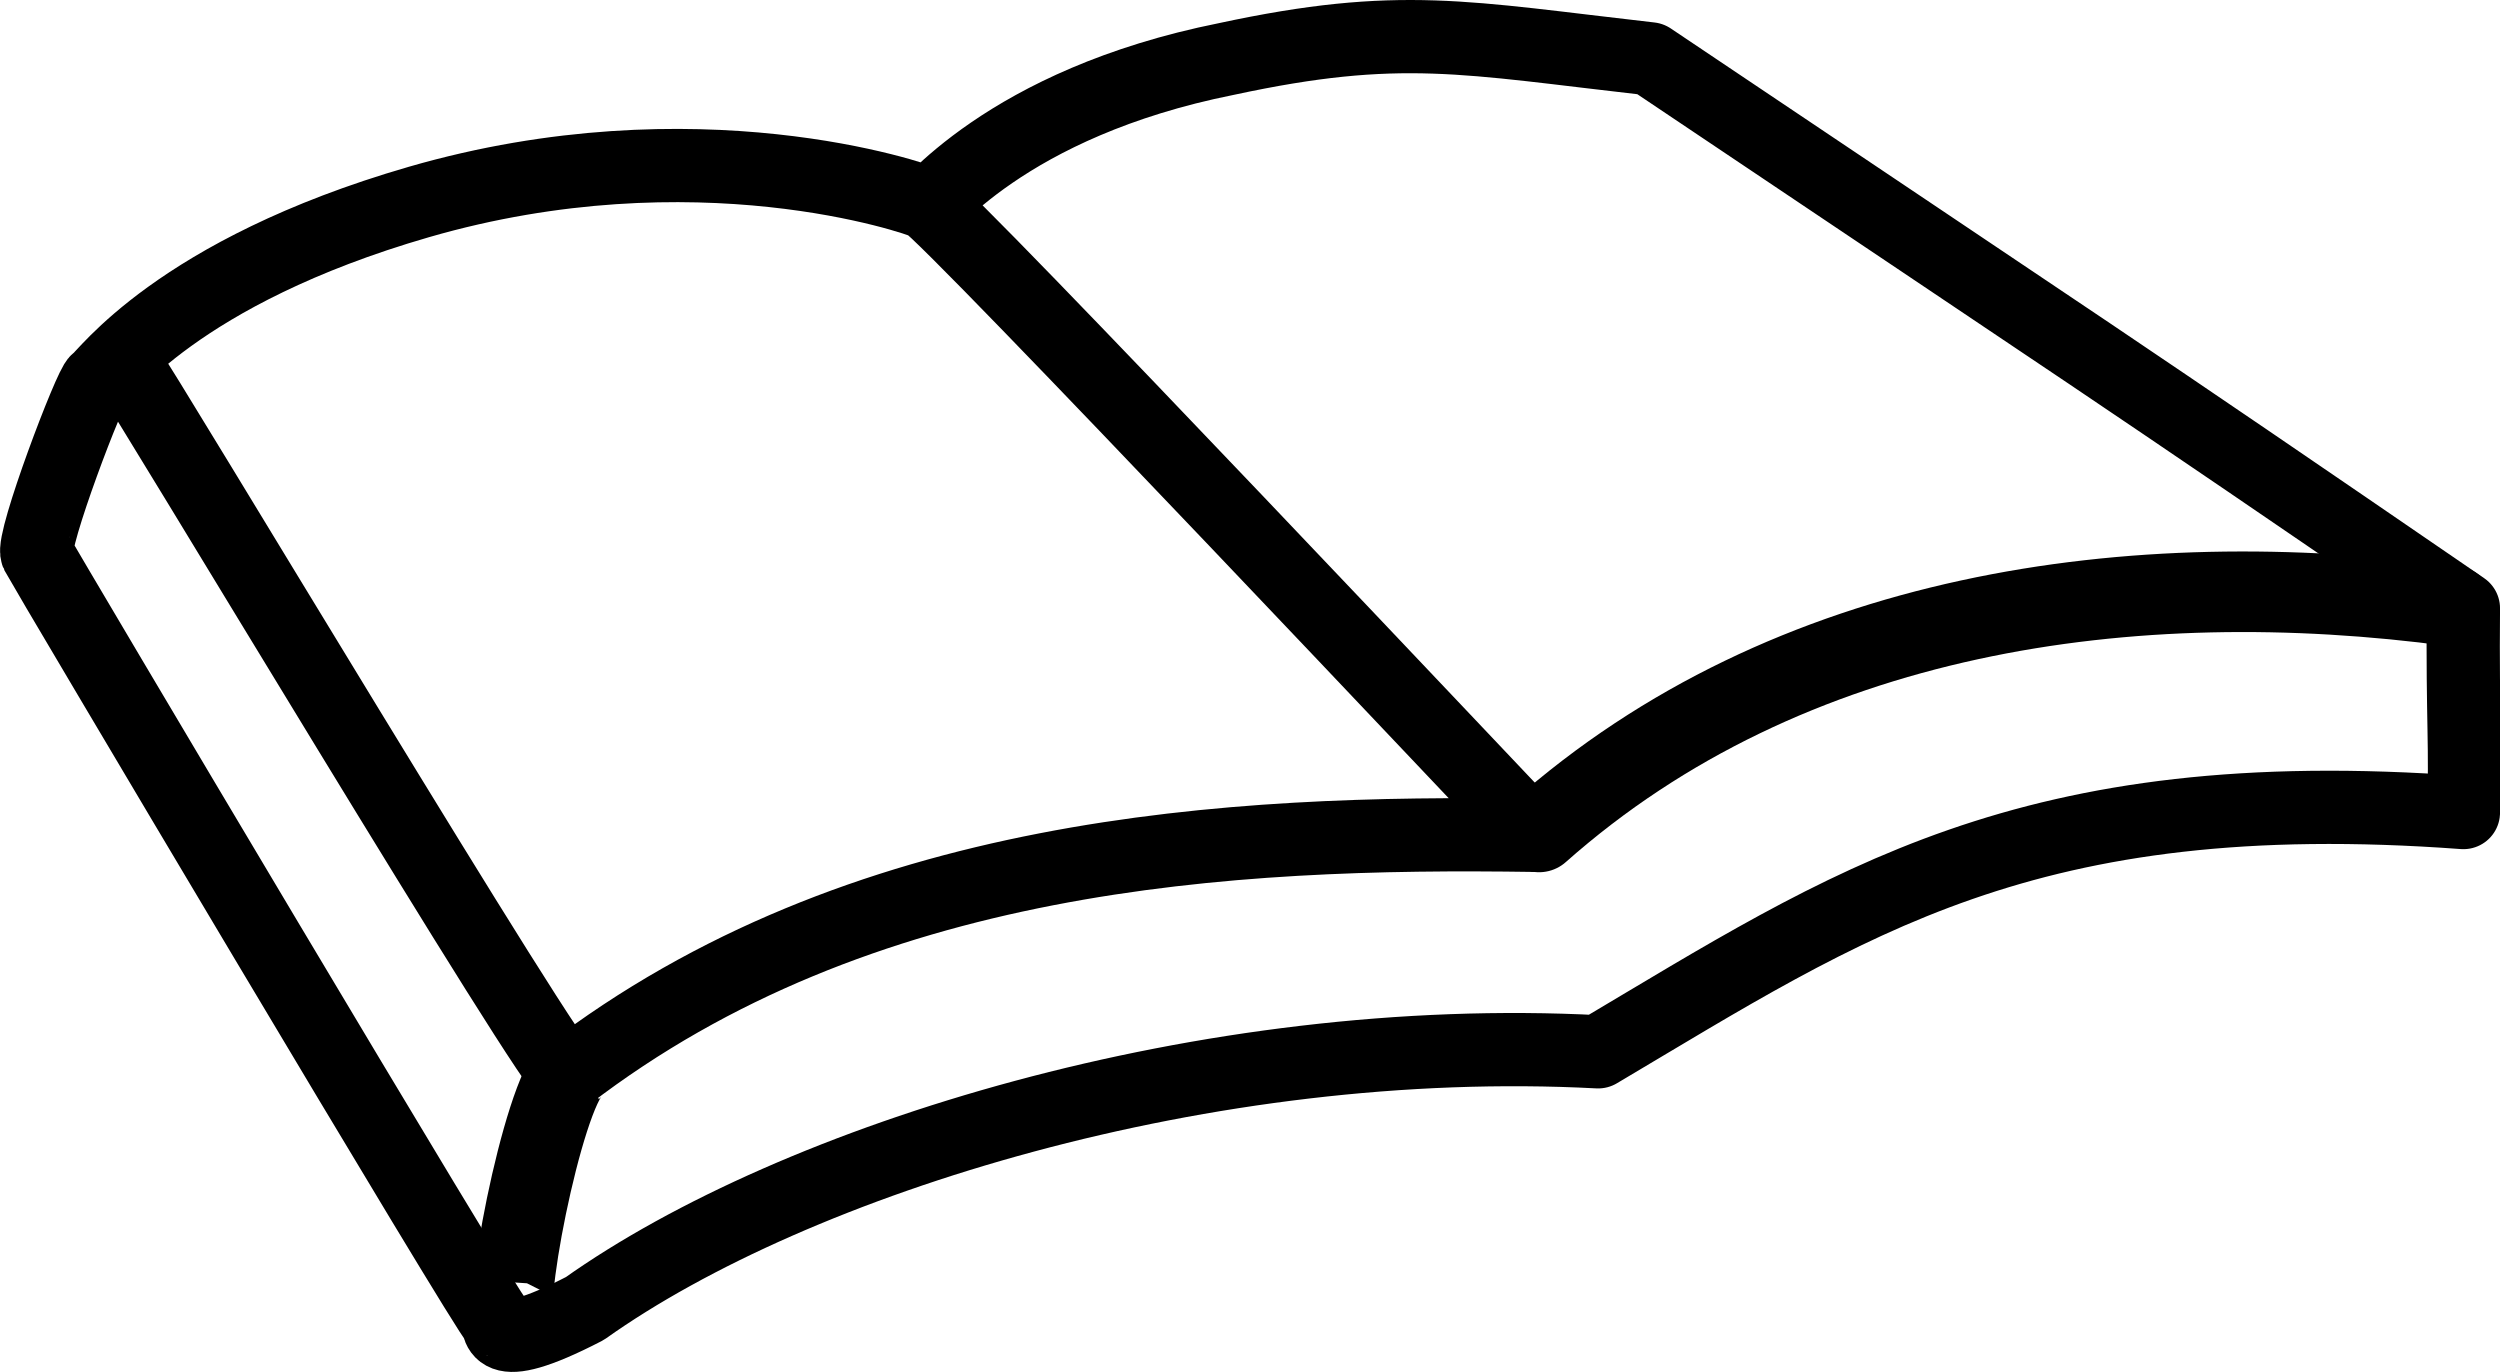
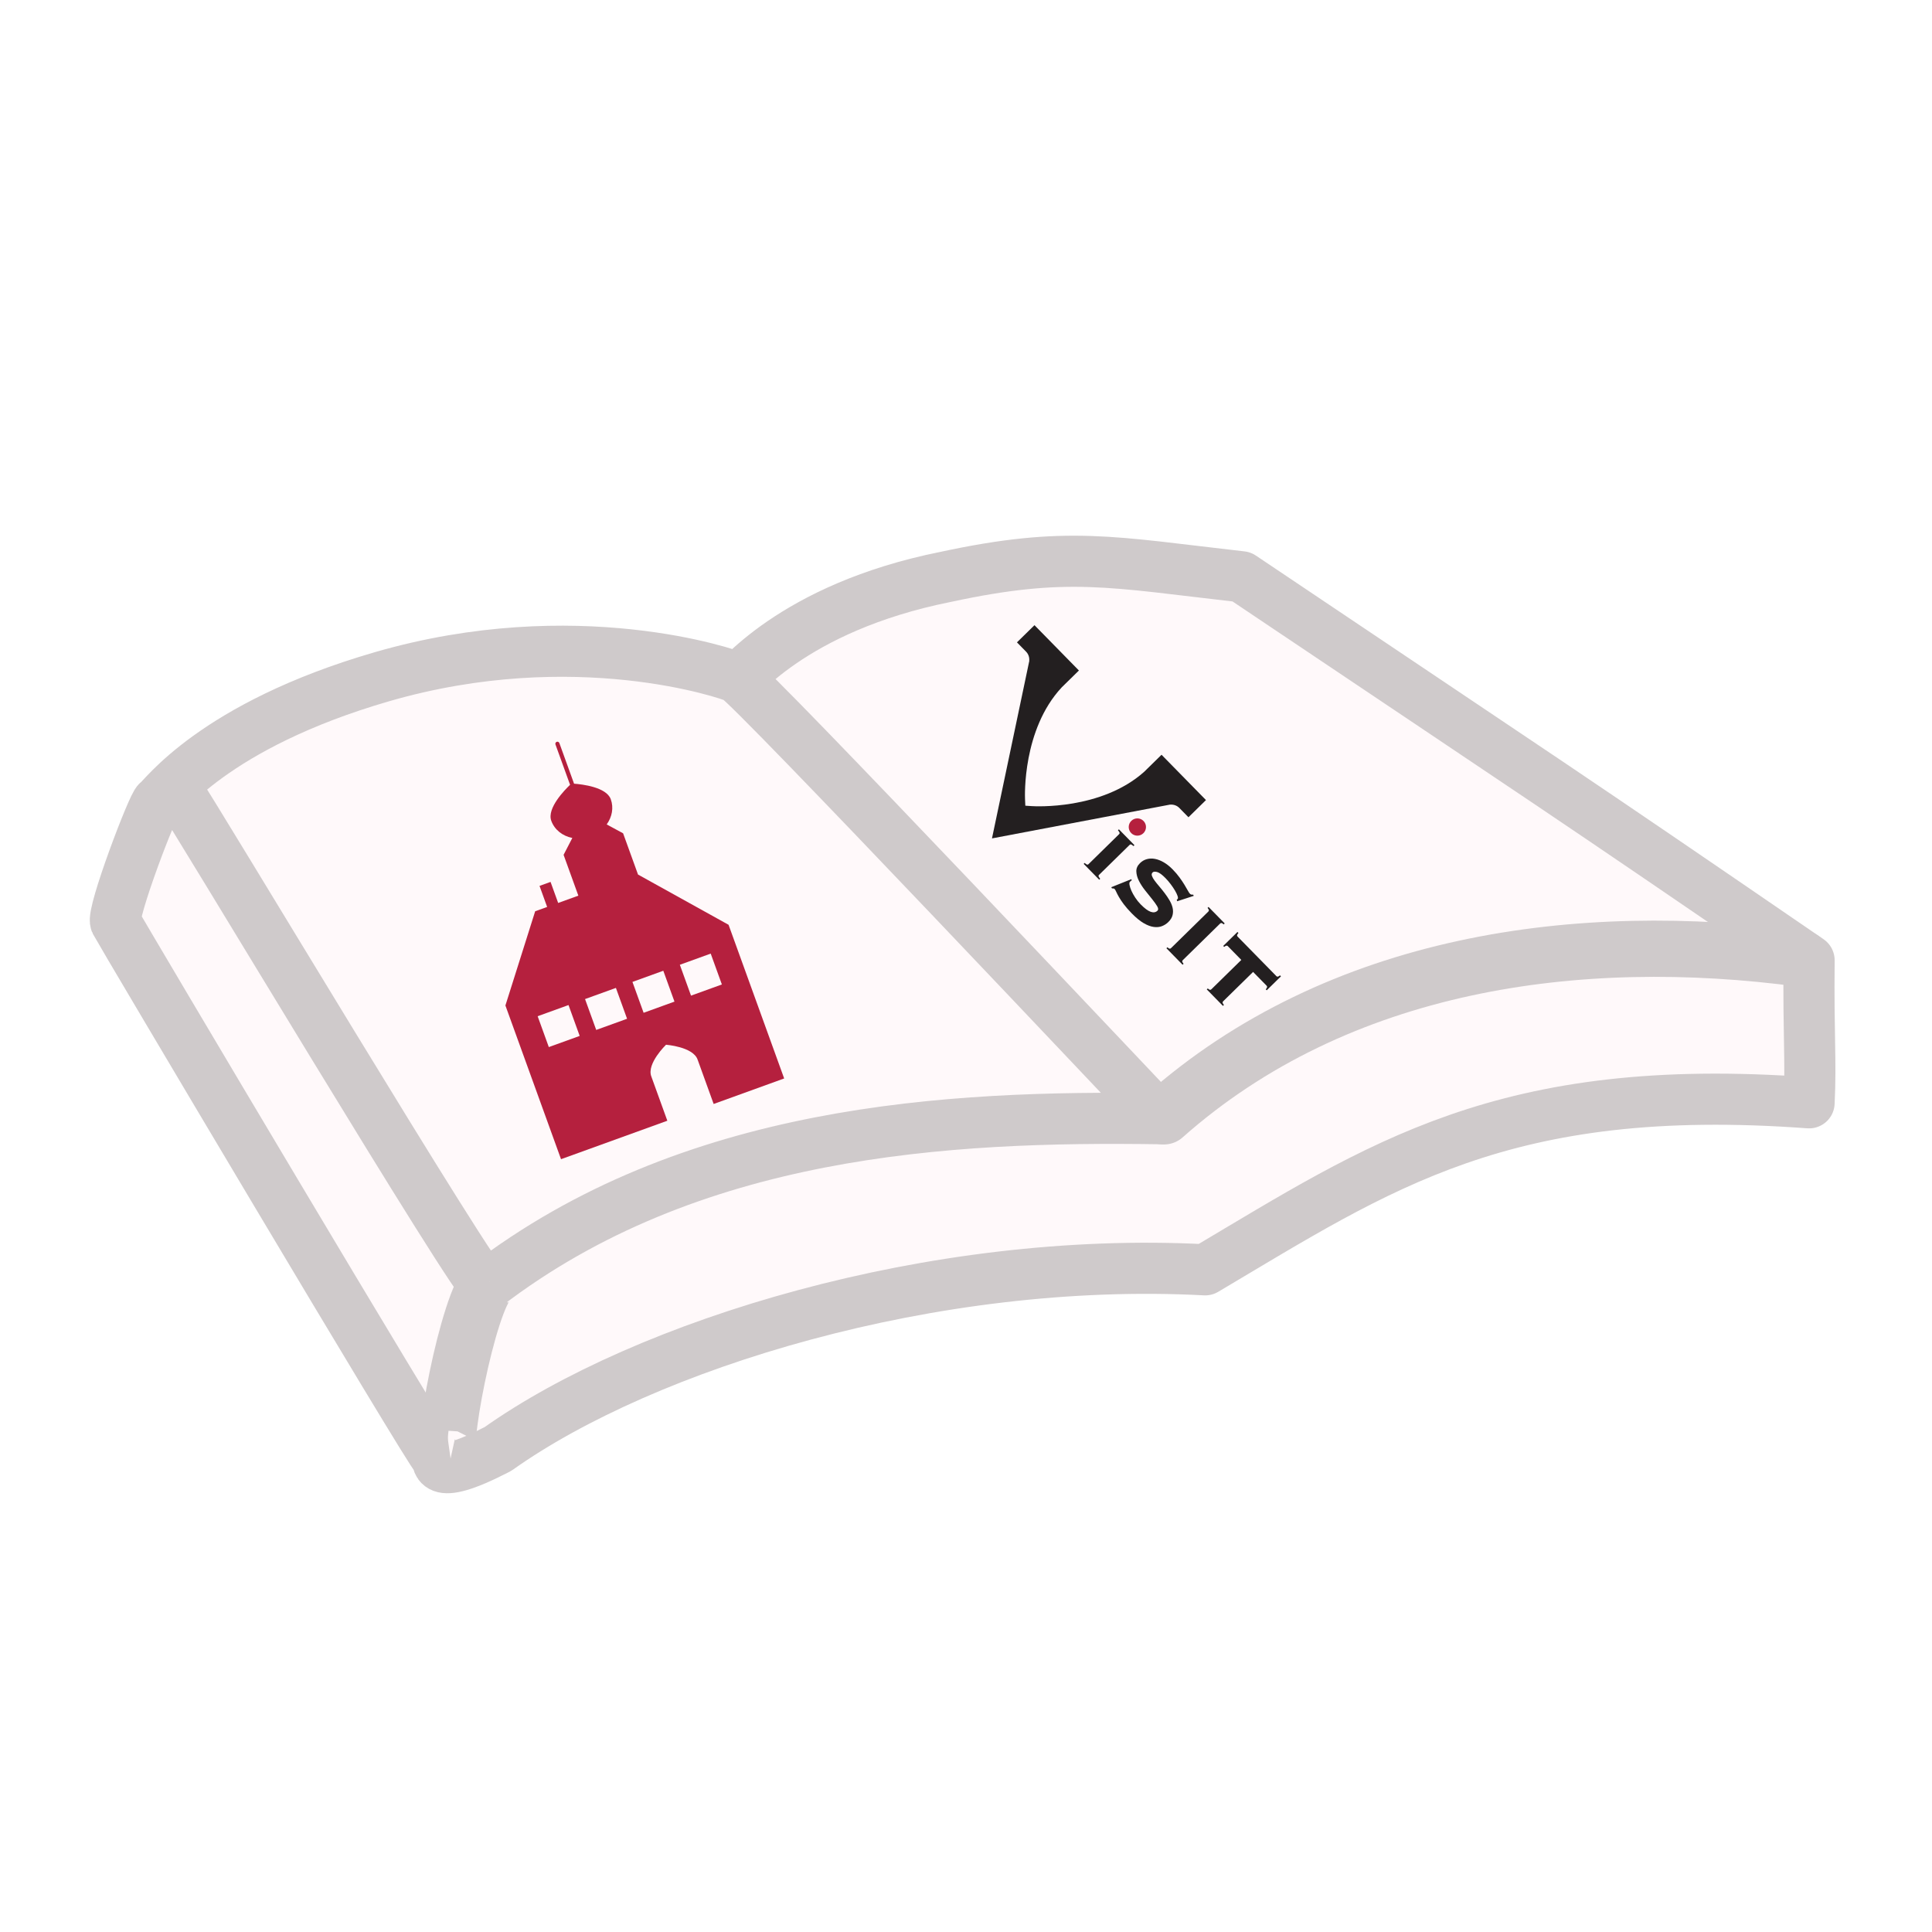
- <svg xmlns="http://www.w3.org/2000/svg" id="svg951" height="187.33" width="341.35" version="1.0">
-   <g id="g2159" transform="translate(-11.696 -15.795)" stroke="#000" fill="none">
-     <path id="path3139" stroke-linejoin="round" d="m136.84 45.578c1.17-0.902 12.12-15.68 42.31-21.728 23.71-5.101 32.51-2.893 57.89-0.017 61.64 41.406 61.6 41.144 111.01 75.026-0.15 15.151 0.4 19.331 0 27.881-59.73-4.42-83.98 12.42-118.14 32.67-53.26-2.82-109.56 14.6-138.36 35.05-13.606 7.04-11.307 1.79-12.081 1.61-0.866-0.21-61.982-103.2-62.704-104.65-0.845-1.686 7.311-23.185 8.224-23.641 0.946-0.473 10.769-14.808 43.894-24.402 37.817-10.951 67.947-0.529 69.337 0.165 2.92 1.462 81.73 85.068 82.97 86.308-41.67-0.63-92.08 2.1-132.02 32.75-0.897 1.57-58.812-95.235-60.004-96.427" stroke-width="10" />
-     <path id="path3141" d="m221.84 129.39c34.11-30.243 80.98-36.709 124.86-30.827" stroke-linecap="round" stroke-width="11" />
-     <path id="path3143" d="m89.912 161.67c-4.172 3.56-10.181 35.01-7.627 34.65" stroke-width="11" />
+ <svg xmlns="http://www.w3.org/2000/svg" id="svg951" height="100mm" width="100mm" version="1.0">
+   <defs id="defs10" />
+   <g id="g2159" transform="translate(5.859143,89.00262)" style="fill:none;stroke:#000000">
+     <path id="path3139" d="m 136.84,45.578 c 1.17,-0.902 12.12,-15.68 42.31,-21.728 23.71,-5.101 32.51,-2.893 57.89,-0.017 61.64,41.406 61.6,41.144 111.01,75.026 -0.15,15.151 0.4,19.331 0,27.881 -59.73,-4.42 -83.98,12.42 -118.14,32.67 -53.26,-2.82 -109.56,14.6 -138.36,35.05 -13.606,7.04 -11.307,1.79 -12.081,1.61 C 78.603,195.86 17.487,92.87 16.765,91.42 15.92,89.734 24.076,68.235 24.989,67.779 25.935,67.306 35.758,52.971 68.883,43.377 106.7,32.426 136.83,42.848 138.22,43.542 c 2.92,1.462 81.73,85.068 82.97,86.308 -41.67,-0.63 -92.08,2.1 -132.02,32.75 -0.897,1.57 -58.812,-95.235 -60.004,-96.427" style="fill:#fff9fa;fill-opacity:1;stroke:#cfcacb;stroke-width:10;stroke-linejoin:round;stroke-opacity:1" />
+     <path id="path3141" d="M 221.84,129.39 C 255.95,99.147 302.82,92.681 346.7,98.563" style="fill:#fff9fa;fill-opacity:1;stroke:#cfcacb;stroke-width:11;stroke-linecap:round;stroke-opacity:1" />
+     <path id="path3143" d="m 89.912,161.67 c -4.172,3.56 -10.181,35.01 -7.627,34.65" style="fill:#fff9fa;fill-opacity:1;stroke:#cfcacb;stroke-width:11;stroke-opacity:1" />
+     <path id="path46" style="fill:#b5203e;fill-opacity:1;fill-rule:nonzero;stroke:none;stroke-width:0.04" d="m 135.36,103.587 -6.037,2.184 -2.185,-6.038 6.037,-2.184 z m -9.273,3.355 -6.037,2.184 -2.185,-6.038 6.037,-2.184 z m -9.272,3.355 -6.038,2.184 -2.185,-6.038 6.038,-2.184 z m -9.272,3.355 -6.038,2.184 -2.185,-6.038 6.038,-2.184 z m 29.111,-21.75 -17.698,-9.818 -2.921,-8.073 -0.002,0.001 -3.205,-1.735 c 1.043,-1.448 1.403,-3.256 0.798,-4.929 -0.861,-2.381 -5.618,-2.923 -7.183,-3.038 l -2.876,-7.95 c -0.076,-0.21 -0.308,-0.319 -0.518,-0.243 -0.21,0.076 -0.319,0.308 -0.243,0.518 l 2.857,7.896 c -1.015,0.965 -4.569,4.573 -3.68,7.03 0.646,1.787 2.235,2.993 4.12,3.363 l -1.705,3.298 -0.005,0.002 2.89,7.988 -3.949,1.429 -1.49,-4.118 -2.157,0.78 1.49,4.118 -2.342,0.847 -5.819,18.421 -0.005,0.002 10.882,30.077 20.797,-7.524 -3.103,-8.576 0.007,-0.002 c -0.017,-0.041 -0.036,-0.079 -0.051,-0.121 -0.905,-2.501 2.892,-6.168 2.892,-6.168 0,0 5.265,0.389 6.169,2.889 0.015,0.042 0.024,0.084 0.038,0.125 l 0.007,-0.002 3.103,8.576 13.794,-4.991 -10.882,-30.077 -0.007,0.003" />
+     <g id="g4525" transform="matrix(0.1252003,0.1276787,-0.1276787,0.1252003,243.338,102.8013)">
+       <path d="m -212.425,6.726 c -1.227,0.082 -2.191,0.246 -2.883,0.492 -0.696,0.244 -1.045,0.818 -1.045,1.716 V 55.548 c 0,0.902 0.349,1.471 1.045,1.716 0.692,0.248 1.656,0.412 2.883,0.492 v 1.472 h -24.289 v -1.472 c 1.227,-0.08 2.188,-0.244 2.884,-0.492 0.692,-0.245 1.041,-0.815 1.041,-1.716 V 8.934 c 0,-0.898 -0.349,-1.472 -1.041,-1.716 -0.696,-0.245 -1.657,-0.409 -2.884,-0.492 v -1.472 h 24.289 v 1.472" style="fill:#231f20;fill-opacity:1;fill-rule:nonzero;stroke:none;stroke-width:0.133" id="path14" />
+       <path d="m -187.034,34.327 c -0.164,0.49 -0.245,1.349 -0.245,2.576 0,0.817 0.756,1.739 2.268,2.76 1.513,1.023 3.477,1.984 5.888,2.883 2.412,0.901 5.172,1.656 8.281,2.268 3.107,0.615 6.256,0.922 9.445,0.922 6.133,0 10.631,-0.717 13.492,-2.149 2.863,-1.429 4.295,-3.494 4.295,-6.194 0,-1.472 -1.247,-2.513 -3.743,-3.128 -2.495,-0.612 -5.621,-1.104 -9.383,-1.471 -3.763,-0.368 -7.812,-0.776 -12.145,-1.227 -4.333,-0.448 -8.383,-1.267 -12.143,-2.453 -3.764,-1.185 -6.891,-2.901 -9.384,-5.152 -2.497,-2.249 -3.741,-5.335 -3.741,-9.263 0,-3.106 0.713,-5.927 2.145,-8.463 1.429,-2.534 3.435,-4.701 6.011,-6.5 2.579,-1.8 5.705,-3.212 9.385,-4.234 3.68,-1.021 7.768,-1.532 12.265,-1.532 4.172,0 8.055,0.267 11.655,0.797 3.599,0.531 6.785,1.125 9.567,1.779 2.779,0.656 5.109,1.248 6.992,1.779 1.881,0.531 3.229,0.797 4.051,0.797 0.815,0 1.471,-0.185 1.96,-0.552 0.492,-0.368 0.94,-0.797 1.349,-1.289 l 1.352,0.492 -8.467,17.049 -1.471,-0.735 V 12.739 c 0,-0.737 -0.797,-1.493 -2.391,-2.272 -1.597,-0.776 -3.62,-1.471 -6.073,-2.085 -2.453,-0.612 -5.196,-1.122 -8.219,-1.531 -3.027,-0.409 -5.972,-0.615 -8.833,-0.615 -5.316,0 -9.037,0.615 -11.161,1.84 -2.128,1.227 -3.191,2.535 -3.191,3.926 0,1.391 0.737,2.434 2.208,3.127 1.472,0.696 3.393,1.209 5.767,1.534 2.372,0.328 5.069,0.594 8.096,0.797 3.023,0.205 6.132,0.512 9.323,0.919 3.191,0.412 6.297,0.981 9.323,1.719 3.024,0.734 5.721,1.82 8.096,3.251 2.371,1.432 4.292,3.312 5.767,5.643 1.471,2.331 2.205,5.255 2.205,8.771 0,2.698 -0.552,5.357 -1.656,7.974 -1.101,2.616 -2.984,4.966 -5.641,7.052 -2.659,2.085 -6.216,3.741 -10.672,4.968 -4.457,1.227 -9.997,1.839 -16.621,1.839 -5.152,0 -9.589,-0.244 -13.311,-0.735 -3.721,-0.492 -6.891,-1.082 -9.505,-1.779 -2.62,-0.695 -4.681,-1.328 -6.195,-1.9 -1.513,-0.573 -2.639,-0.86 -3.372,-0.86 -0.493,0 -0.923,0.164 -1.289,0.49 -0.368,0.328 -0.759,0.696 -1.164,1.104 l -1.475,-0.367 9.079,-21.836 1.227,0.615" style="fill:#231f20;fill-opacity:1;fill-rule:nonzero;stroke:none;stroke-width:0.133" id="path16" />
+       <path d="m -107.425,57.757 c 1.552,-0.164 2.513,-0.43 2.883,-0.796 0.367,-0.37 0.549,-0.839 0.549,-1.412 V -1.616 c 0,-0.57 -0.183,-1.041 -0.549,-1.409 -0.369,-0.369 -1.331,-0.632 -2.883,-0.796 v -1.475 h 25.268 v 1.475 c -1.555,0.164 -2.516,0.427 -2.883,0.796 -0.368,0.368 -0.552,0.839 -0.552,1.409 V 55.548 c 0,0.573 0.184,1.042 0.552,1.412 0.367,0.367 1.328,0.632 2.883,0.796 v 1.472 h -25.268 v -1.472" style="fill:#231f20;fill-opacity:1;fill-rule:nonzero;stroke:none;stroke-width:0.133" id="path18" />
+       <path d="m -44.375,57.757 c 1.552,-0.164 2.516,-0.43 2.883,-0.796 0.367,-0.37 0.552,-0.839 0.552,-1.412 V 9.671 h -21.099 c -0.656,0 -1.147,0.227 -1.472,0.675 -0.328,0.449 -0.572,1.369 -0.736,2.76 h -1.472 V -8.73 h 1.472 c 0.164,1.393 0.408,2.312 0.736,2.76 0.325,0.451 0.816,0.675 1.472,0.675 h 60.596 c 0.653,0 1.145,-0.224 1.475,-0.675 0.325,-0.448 0.569,-1.367 0.733,-2.76 h 1.475 V 13.106 h -1.475 c -0.164,-1.391 -0.408,-2.31 -0.733,-2.76 -0.329,-0.448 -0.821,-0.675 -1.475,-0.675 H -22.539 V 55.548 c 0,0.573 0.183,1.042 0.549,1.412 0.369,0.367 1.331,0.632 2.883,0.796 v 1.472 h -25.268 v -1.472" style="fill:#231f20;fill-opacity:1;fill-rule:nonzero;stroke:none;stroke-width:0.133" id="path20" />
+       <path d="m -214.933,-10.914 c 0,5.219 -4.229,9.448 -9.448,9.448 -5.219,0 -9.447,-4.229 -9.447,-9.448 0,-5.219 4.228,-9.448 9.447,-9.448 5.219,0 9.448,4.229 9.448,9.448" style="fill:#b5203e;fill-opacity:1;fill-rule:nonzero;stroke:none;stroke-width:0.133" id="path36" />
+       <path d="m -217.193,-53.124 0.487,-0.729 h 0.115 c 2.289,-2.703 5.664,-4.456 9.481,-4.456 l 0.024,0.003 v -0.003 h 14.216 v -26.851 h -69.432 v 26.636 c -2.953,62.892 -56.852,111.891 -59.208,114.004 l -5.333,4.781 -5.339,-4.781 c -2.359,-2.115 -56.339,-51.187 -59.213,-114.151 h -0.011 v -26.489 h -69.432 v 26.852 h 14.224 v 0.003 l 0.024,-0.003 c 3.82,0 7.195,1.753 9.482,4.457 h 0.125 l 0.526,0.789 c 0.135,0.189 0.26,0.38 0.383,0.576 l 109.232,163.84 109.176,-163.765 c 0.151,-0.243 0.308,-0.48 0.475,-0.713" style="fill:#231f20;fill-opacity:1;fill-rule:nonzero;stroke:none;stroke-width:0.133" id="path48" />
+     </g>
  </g>
</svg>
